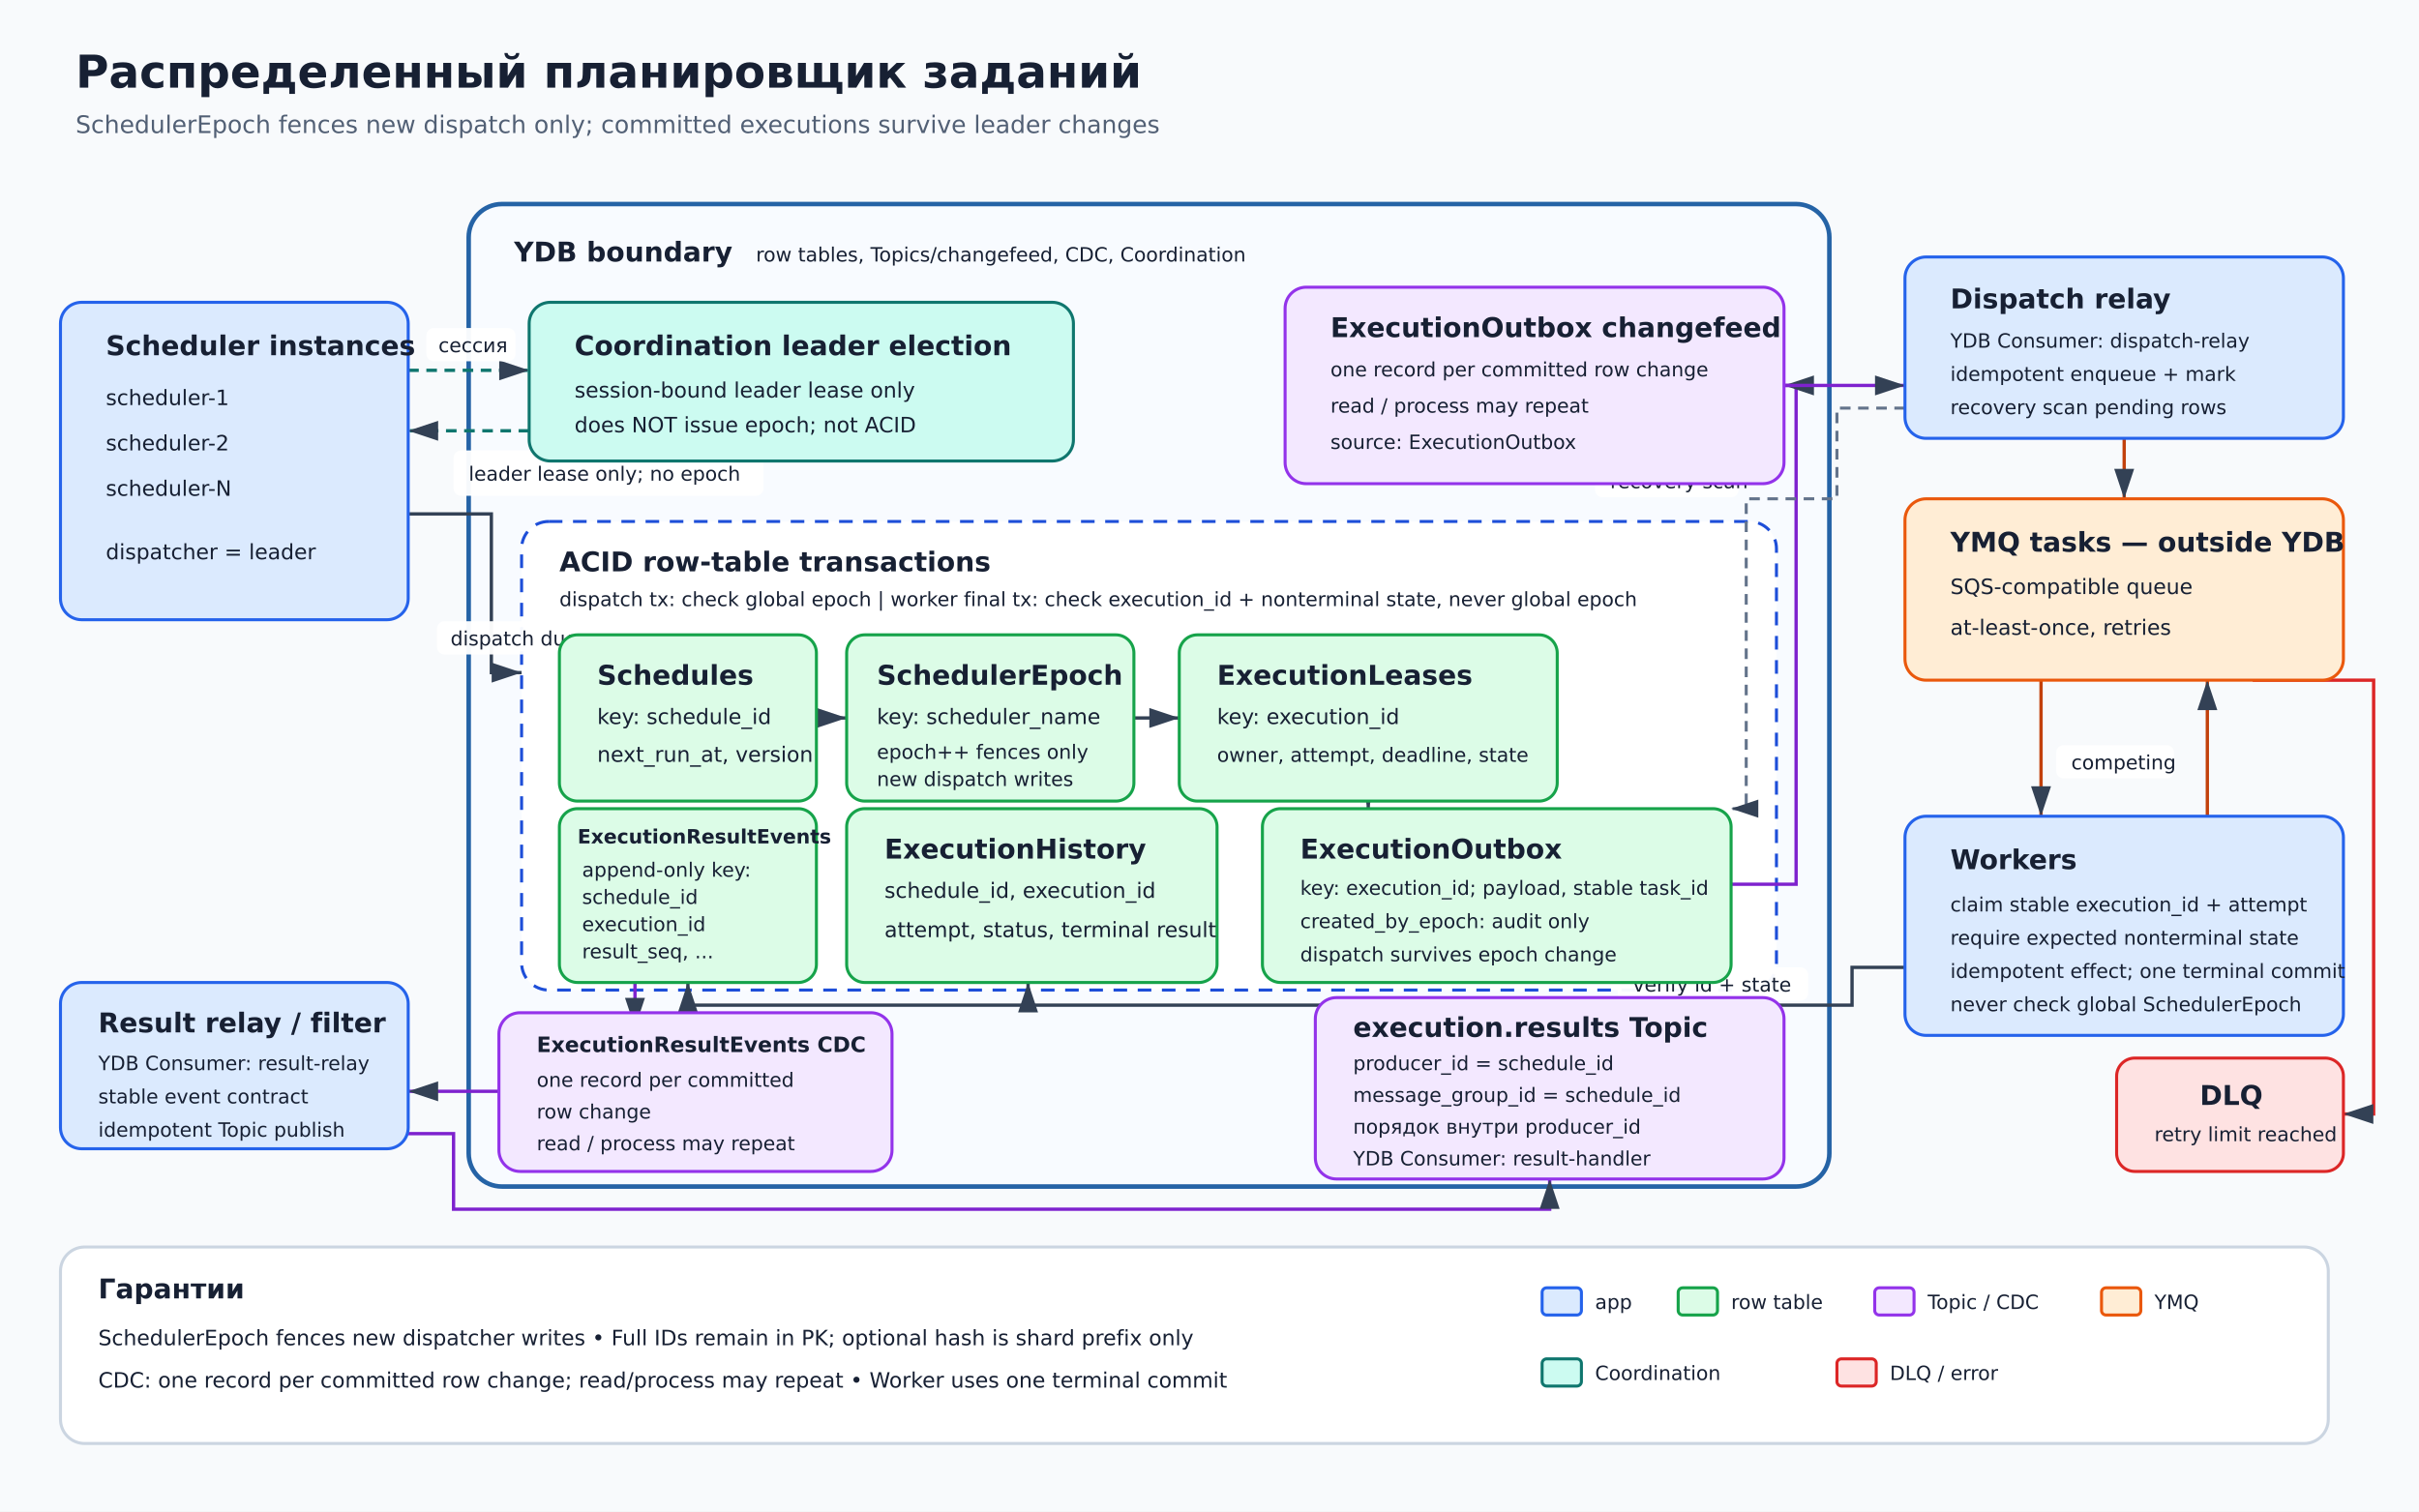
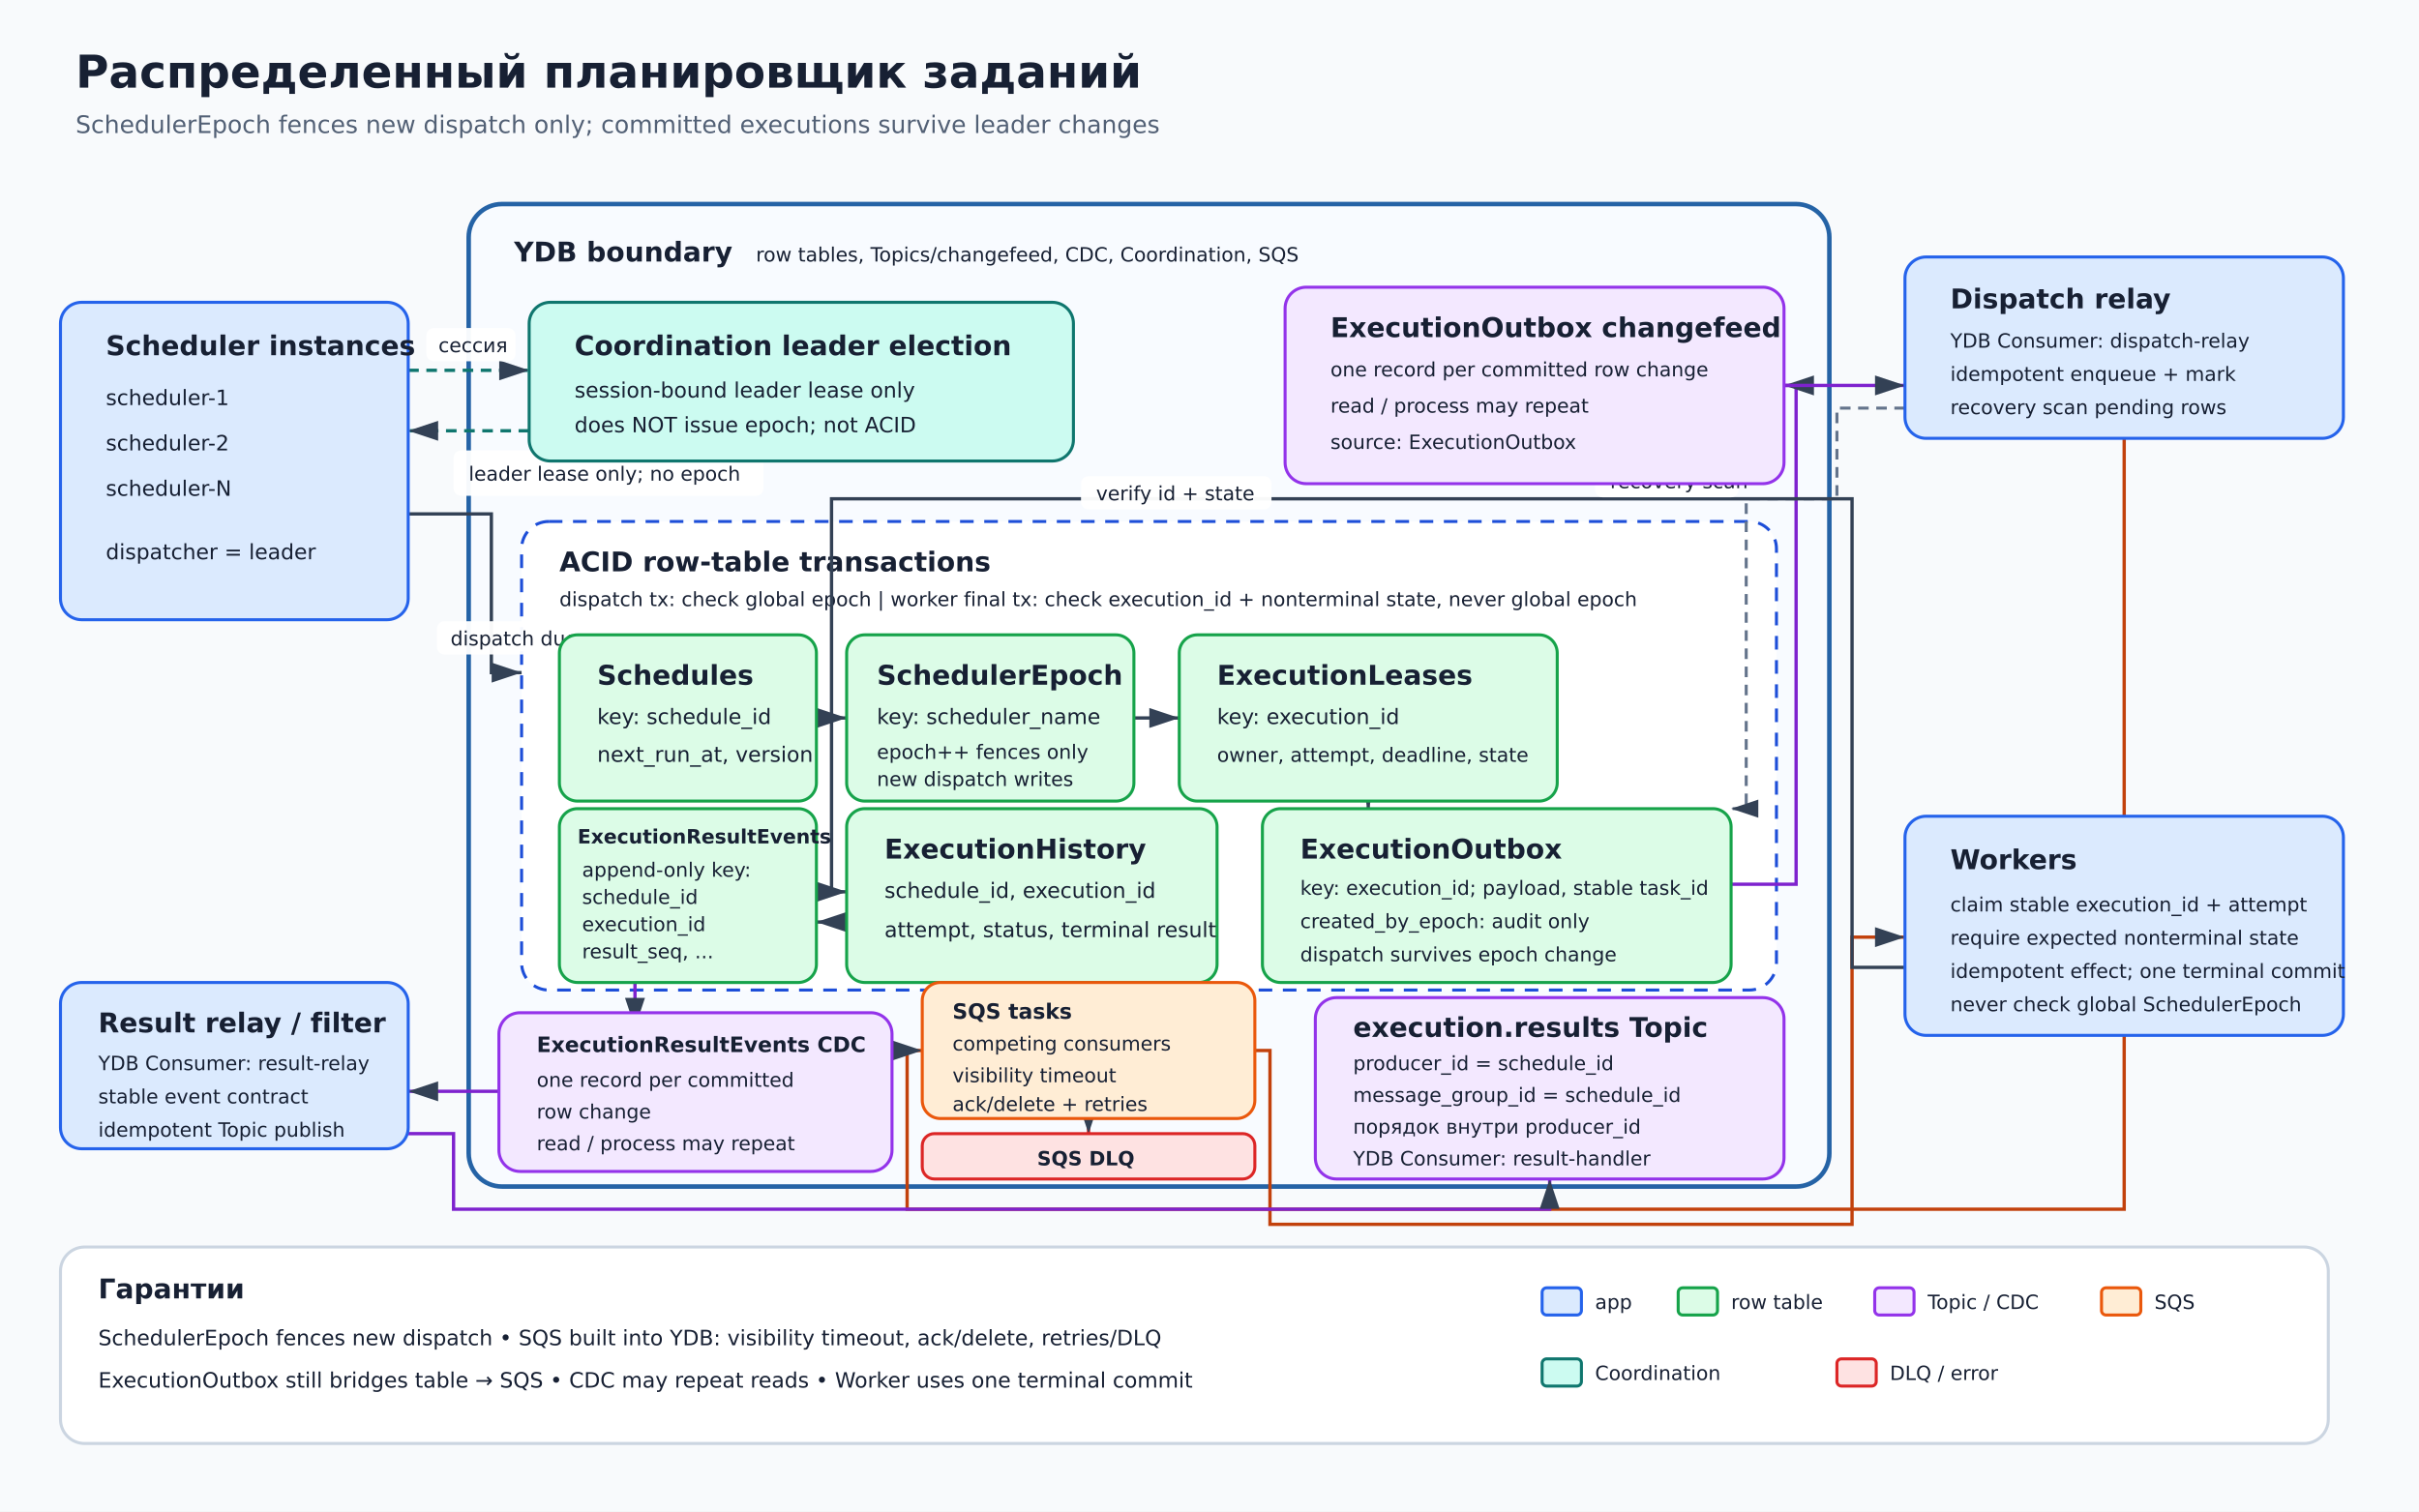
<svg xmlns="http://www.w3.org/2000/svg" version="1.1" viewBox="0 0 1600 1000" role="img" aria-labelledby="title desc">
  <defs>
    <marker id="arrow" markerWidth="10" markerHeight="10" refX="9" refY="3" orient="auto" markerUnits="strokeWidth">
      <path d="M0,0 L0,6 L9,3 z" fill="#334155" />
    </marker>
    <style>
      .txt { font-family: "DejaVu Sans", Arial, sans-serif; fill: #172033; }
      .title { font-size: 30px; font-weight: 700; }
      .subtitle { font-size: 16px; fill: #526075; }
      .box-title { font-size: 18px; font-weight: 700; }
      .body { font-size: 14px; }
      .small { font-size: 13px; }
      .boundary { fill: #f8fbff; stroke: #2563a6; stroke-width: 3; }
      .tx { fill: #ffffff; stroke: #1d4ed8; stroke-width: 2; stroke-dasharray: 9 7; }
      .app { fill: #dbeafe; stroke: #2563eb; stroke-width: 2; }
      .table { fill: #dcfce7; stroke: #16a34a; stroke-width: 2; }
      .topic { fill: #f3e8ff; stroke: #9333ea; stroke-width: 2; }
-       .ymq { fill: #ffedd5; stroke: #ea580c; stroke-width: 2; }
+       .sqs { fill: #ffedd5; stroke: #ea580c; stroke-width: 2; }
      .coord { fill: #ccfbf1; stroke: #0f766e; stroke-width: 2; }
      .error { fill: #fee2e2; stroke: #dc2626; stroke-width: 2; }
      .flow { fill: none; stroke: #334155; stroke-width: 2.2; marker-end: url(#arrow); }
      .event { fill: none; stroke: #7e22ce; stroke-width: 2.2; marker-end: url(#arrow); }
      .queue { fill: none; stroke: #c2410c; stroke-width: 2.2; marker-end: url(#arrow); }
      .coord-flow { fill: none; stroke: #0f766e; stroke-width: 2.2; stroke-dasharray: 7 5; marker-end: url(#arrow); }
      .error-flow { fill: none; stroke: #dc2626; stroke-width: 2.2; marker-end: url(#arrow); }
      .recovery { fill: none; stroke: #64748b; stroke-width: 2; stroke-dasharray: 7 5; marker-end: url(#arrow); }
      .label-bg { fill: #ffffff; opacity: 0.96; }
    </style>
  </defs>
  <rect x="0" y="0" width="1600" height="1000" fill="#f8fafc" />
  <text class="txt title" x="50" y="58">Распределенный планировщик заданий</text>
  <text class="txt subtitle" x="50" y="88">SchedulerEpoch fences new dispatch only; committed executions survive leader changes</text>
  <rect class="boundary" x="310" y="135" width="900" height="650" rx="22" />
  <text class="txt box-title" x="340" y="173">YDB boundary</text>
-   <text class="txt small" x="500" y="173">row tables, Topics/changefeed, CDC, Coordination</text>
+   <text class="txt small" x="500" y="173">row tables, Topics/changefeed, CDC, Coordination, SQS</text>
  <rect class="tx" x="345" y="345" width="830" height="310" rx="18" />
  <text class="txt box-title" x="370" y="378">ACID row-table transactions</text>
  <text class="txt small" x="370" y="401">dispatch tx: check global epoch | worker final tx: check execution_id + nonterminal state, never global epoch</text>
  <path class="coord-flow" d="M270 245 H350" />
  <path class="coord-flow" d="M350 285 H290 V285 H270" />
  <path class="flow" d="M270 340 H325 V445 H345" />
  <path class="flow" d="M540 475 H560" />
  <path class="flow" d="M750 475 H780" />
  <path class="flow" d="M905 520 V535" />
  <path class="event" d="M1145 585 H1188 V255 H1180" />
  <path class="event" d="M1180 255 H1260" />
-   <path class="queue" d="M1405 290 V330" />
+   <path class="queue" d="M1405 290 V800 H600 V695 H610" />
  <path class="recovery" d="M1260 270 H1215 V330 H1155 V535 H1145" />
-   <path class="queue" d="M1350 450 V540" />
-   <path class="queue" d="M1460 540 V450" />
-   <path class="flow" d="M1260 640 H1225 V665 H680 V650" />
-   <path class="flow" d="M680 665 H455 V650" />
+   <path class="queue" d="M830 695 H840 V810 H1225 V620 H1260" />
+   <path class="error-flow" d="M720 740 V750" />
+   <path class="flow" d="M1260 640 H1225 V330 H550 V590 H560" />
+   <path class="flow" d="M560 610 H540" />
  <path class="event" d="M420 650 V680" />
  <path class="event" d="M330 722 H270" />
  <path class="event" d="M270 750 H300 V800 H1025 V780" />
-   <path class="error-flow" d="M1490 450 H1570 V737 H1550" />
  <rect class="label-bg" x="282" y="217" width="59" height="22" rx="5" />
  <text class="txt small" x="290" y="233">сессия</text>
  <rect class="label-bg" x="300" y="298" width="205" height="30" rx="5" />
  <text class="txt small" x="310" y="318">leader lease only; no epoch</text>
  <rect class="label-bg" x="289" y="411" width="111" height="22" rx="5" />
  <text class="txt small" x="298" y="427">dispatch due</text>
  <rect class="label-bg" x="1055" y="307" width="95" height="22" rx="5" />
  <text class="txt small" x="1065" y="323">recovery scan</text>
-   <rect class="label-bg" x="1360" y="493" width="78" height="22" rx="5" />
-   <text class="txt small" x="1370" y="509">competing</text>
-   <rect class="label-bg" x="1070" y="640" width="126" height="22" rx="5" />
-   <text class="txt small" x="1080" y="656">verify id + state</text>
+   <rect class="label-bg" x="715" y="315" width="126" height="22" rx="5" />
+   <text class="txt small" x="725" y="331">verify id + state</text>
  <rect class="app" x="40" y="200" width="230" height="210" rx="14" />
  <text class="txt box-title" x="70" y="235">Scheduler instances</text>
  <text class="txt body" x="70" y="268">scheduler-1</text>
  <text class="txt body" x="70" y="298">scheduler-2</text>
  <text class="txt body" x="70" y="328">scheduler-N</text>
  <text class="txt body" x="70" y="370">dispatcher = leader</text>
  <rect class="coord" x="350" y="200" width="360" height="105" rx="14" />
  <text class="txt box-title" x="380" y="235">Coordination leader election</text>
  <text class="txt body" x="380" y="263">session-bound leader lease only</text>
  <text class="txt body" x="380" y="286">does NOT issue epoch; not ACID</text>
  <rect class="topic" x="850" y="190" width="330" height="130" rx="14" />
  <text class="txt box-title" x="880" y="223">ExecutionOutbox changefeed</text>
  <text class="txt small" x="880" y="249">one record per committed row change</text>
  <text class="txt small" x="880" y="273">read / process may repeat</text>
  <text class="txt small" x="880" y="297">source: ExecutionOutbox</text>
  <rect class="table" x="370" y="420" width="170" height="110" rx="12" />
  <text class="txt box-title" x="395" y="453">Schedules</text>
  <text class="txt body" x="395" y="479">key: schedule_id</text>
  <text class="txt body" x="395" y="504">next_run_at, version</text>
  <rect class="table" x="560" y="420" width="190" height="110" rx="12" />
  <text class="txt box-title" x="580" y="453">SchedulerEpoch</text>
  <text class="txt body" x="580" y="479">key: scheduler_name</text>
  <text class="txt small" x="580" y="502">epoch++ fences only</text>
  <text class="txt small" x="580" y="520">new dispatch writes</text>
  <rect class="table" x="780" y="420" width="250" height="110" rx="12" />
  <text class="txt box-title" x="805" y="453">ExecutionLeases</text>
  <text class="txt body" x="805" y="479">key: execution_id</text>
  <text class="txt small" x="805" y="504">owner, attempt, deadline, state</text>
  <rect class="table" x="370" y="535" width="170" height="115" rx="12" />
  <text class="txt small" x="382" y="558" font-weight="700">ExecutionResultEvents</text>
  <text class="txt small" x="385" y="580">append-only key:</text>
  <text class="txt small" x="385" y="598">schedule_id</text>
  <text class="txt small" x="385" y="616">execution_id</text>
  <text class="txt small" x="385" y="634">result_seq, ...</text>
  <rect class="table" x="560" y="535" width="245" height="115" rx="12" />
  <text class="txt box-title" x="585" y="568">ExecutionHistory</text>
  <text class="txt body" x="585" y="594">schedule_id, execution_id</text>
  <text class="txt body" x="585" y="620">attempt, status, terminal result</text>
  <rect class="table" x="835" y="535" width="310" height="115" rx="12" />
  <text class="txt box-title" x="860" y="568">ExecutionOutbox</text>
  <text class="txt small" x="860" y="592">key: execution_id; payload, stable task_id</text>
  <text class="txt small" x="860" y="614">created_by_epoch: audit only</text>
  <text class="txt small" x="860" y="636">dispatch survives epoch change</text>
  <rect class="topic" x="330" y="670" width="260" height="105" rx="14" />
  <text class="txt body" x="355" y="696" font-weight="700">ExecutionResultEvents CDC</text>
  <text class="txt small" x="355" y="719">one record per committed</text>
  <text class="txt small" x="355" y="740">row change</text>
  <text class="txt small" x="355" y="761">read / process may repeat</text>
  <rect class="topic" x="870" y="660" width="310" height="120" rx="14" />
  <text class="txt box-title" x="895" y="686">execution.results Topic</text>
  <text class="txt small" x="895" y="708">producer_id = schedule_id</text>
  <text class="txt small" x="895" y="729">message_group_id = schedule_id</text>
  <text class="txt small" x="895" y="750">порядок внутри producer_id</text>
  <text class="txt small" x="895" y="771">YDB Consumer: result-handler</text>
  <rect class="app" x="1260" y="170" width="290" height="120" rx="14" />
  <text class="txt box-title" x="1290" y="204">Dispatch relay</text>
  <text class="txt small" x="1290" y="230">YDB Consumer: dispatch-relay</text>
  <text class="txt small" x="1290" y="252">idempotent enqueue + mark</text>
  <text class="txt small" x="1290" y="274">recovery scan pending rows</text>
-   <rect class="ymq" x="1260" y="330" width="290" height="120" rx="14" />
-   <text class="txt box-title" x="1290" y="365">YMQ tasks — outside YDB</text>
-   <text class="txt body" x="1290" y="393">SQS-compatible queue</text>
-   <text class="txt body" x="1290" y="420">at-least-once, retries</text>
+   <rect class="sqs" x="610" y="650" width="220" height="90" rx="12" />
+   <text class="txt body" x="630" y="674" font-weight="700">SQS tasks</text>
+   <text class="txt small" x="630" y="695">competing consumers</text>
+   <text class="txt small" x="630" y="716">visibility timeout</text>
+   <text class="txt small" x="630" y="735">ack/delete + retries</text>
+   <rect class="error" x="610" y="750" width="220" height="30" rx="8" />
+   <text class="txt small" x="686" y="771" font-weight="700">SQS DLQ</text>
  <rect class="app" x="1260" y="540" width="290" height="145" rx="14" />
  <text class="txt box-title" x="1290" y="575">Workers</text>
  <text class="txt small" x="1290" y="603">claim stable execution_id + attempt</text>
  <text class="txt small" x="1290" y="625">require expected nonterminal state</text>
  <text class="txt small" x="1290" y="647">idempotent effect; one terminal commit</text>
  <text class="txt small" x="1290" y="669">never check global SchedulerEpoch</text>
  <rect class="app" x="40" y="650" width="230" height="110" rx="14" />
  <text class="txt box-title" x="65" y="683">Result relay / filter</text>
  <text class="txt small" x="65" y="708">YDB Consumer: result-relay</text>
  <text class="txt small" x="65" y="730">stable event contract</text>
  <text class="txt small" x="65" y="752">idempotent Topic publish</text>
-   <rect class="error" x="1400" y="700" width="150" height="75" rx="12" />
-   <text class="txt box-title" x="1455" y="731">DLQ</text>
-   <text class="txt small" x="1425" y="755">retry limit reached</text>
  <rect x="40" y="825" width="1500" height="130" rx="16" fill="#ffffff" stroke="#cbd5e1" stroke-width="2" />
  <text class="txt box-title" x="65" y="859">Гарантии</text>
-   <text class="txt body" x="65" y="890">SchedulerEpoch fences new dispatcher writes • Full IDs remain in PK; optional hash is shard prefix only</text>
-   <text class="txt body" x="65" y="918">CDC: one record per committed row change; read/process may repeat • Worker uses one terminal commit</text>
+   <text class="txt body" x="65" y="890">SchedulerEpoch fences new dispatch • SQS built into YDB: visibility timeout, ack/delete, retries/DLQ</text>
+   <text class="txt body" x="65" y="918">ExecutionOutbox still bridges table → SQS • CDC may repeat reads • Worker uses one terminal commit</text>
  <rect class="app" x="1020" y="852" width="26" height="18" rx="3" />
  <text class="txt small" x="1055" y="866">app</text>
  <rect class="table" x="1110" y="852" width="26" height="18" rx="3" />
  <text class="txt small" x="1145" y="866">row table</text>
  <rect class="topic" x="1240" y="852" width="26" height="18" rx="3" />
  <text class="txt small" x="1275" y="866">Topic / CDC</text>
-   <rect class="ymq" x="1390" y="852" width="26" height="18" rx="3" />
-   <text class="txt small" x="1425" y="866">YMQ</text>
+   <rect class="sqs" x="1390" y="852" width="26" height="18" rx="3" />
+   <text class="txt small" x="1425" y="866">SQS</text>
  <rect class="coord" x="1020" y="899" width="26" height="18" rx="3" />
  <text class="txt small" x="1055" y="913">Coordination</text>
  <rect class="error" x="1215" y="899" width="26" height="18" rx="3" />
  <text class="txt small" x="1250" y="913">DLQ / error</text>
</svg>
